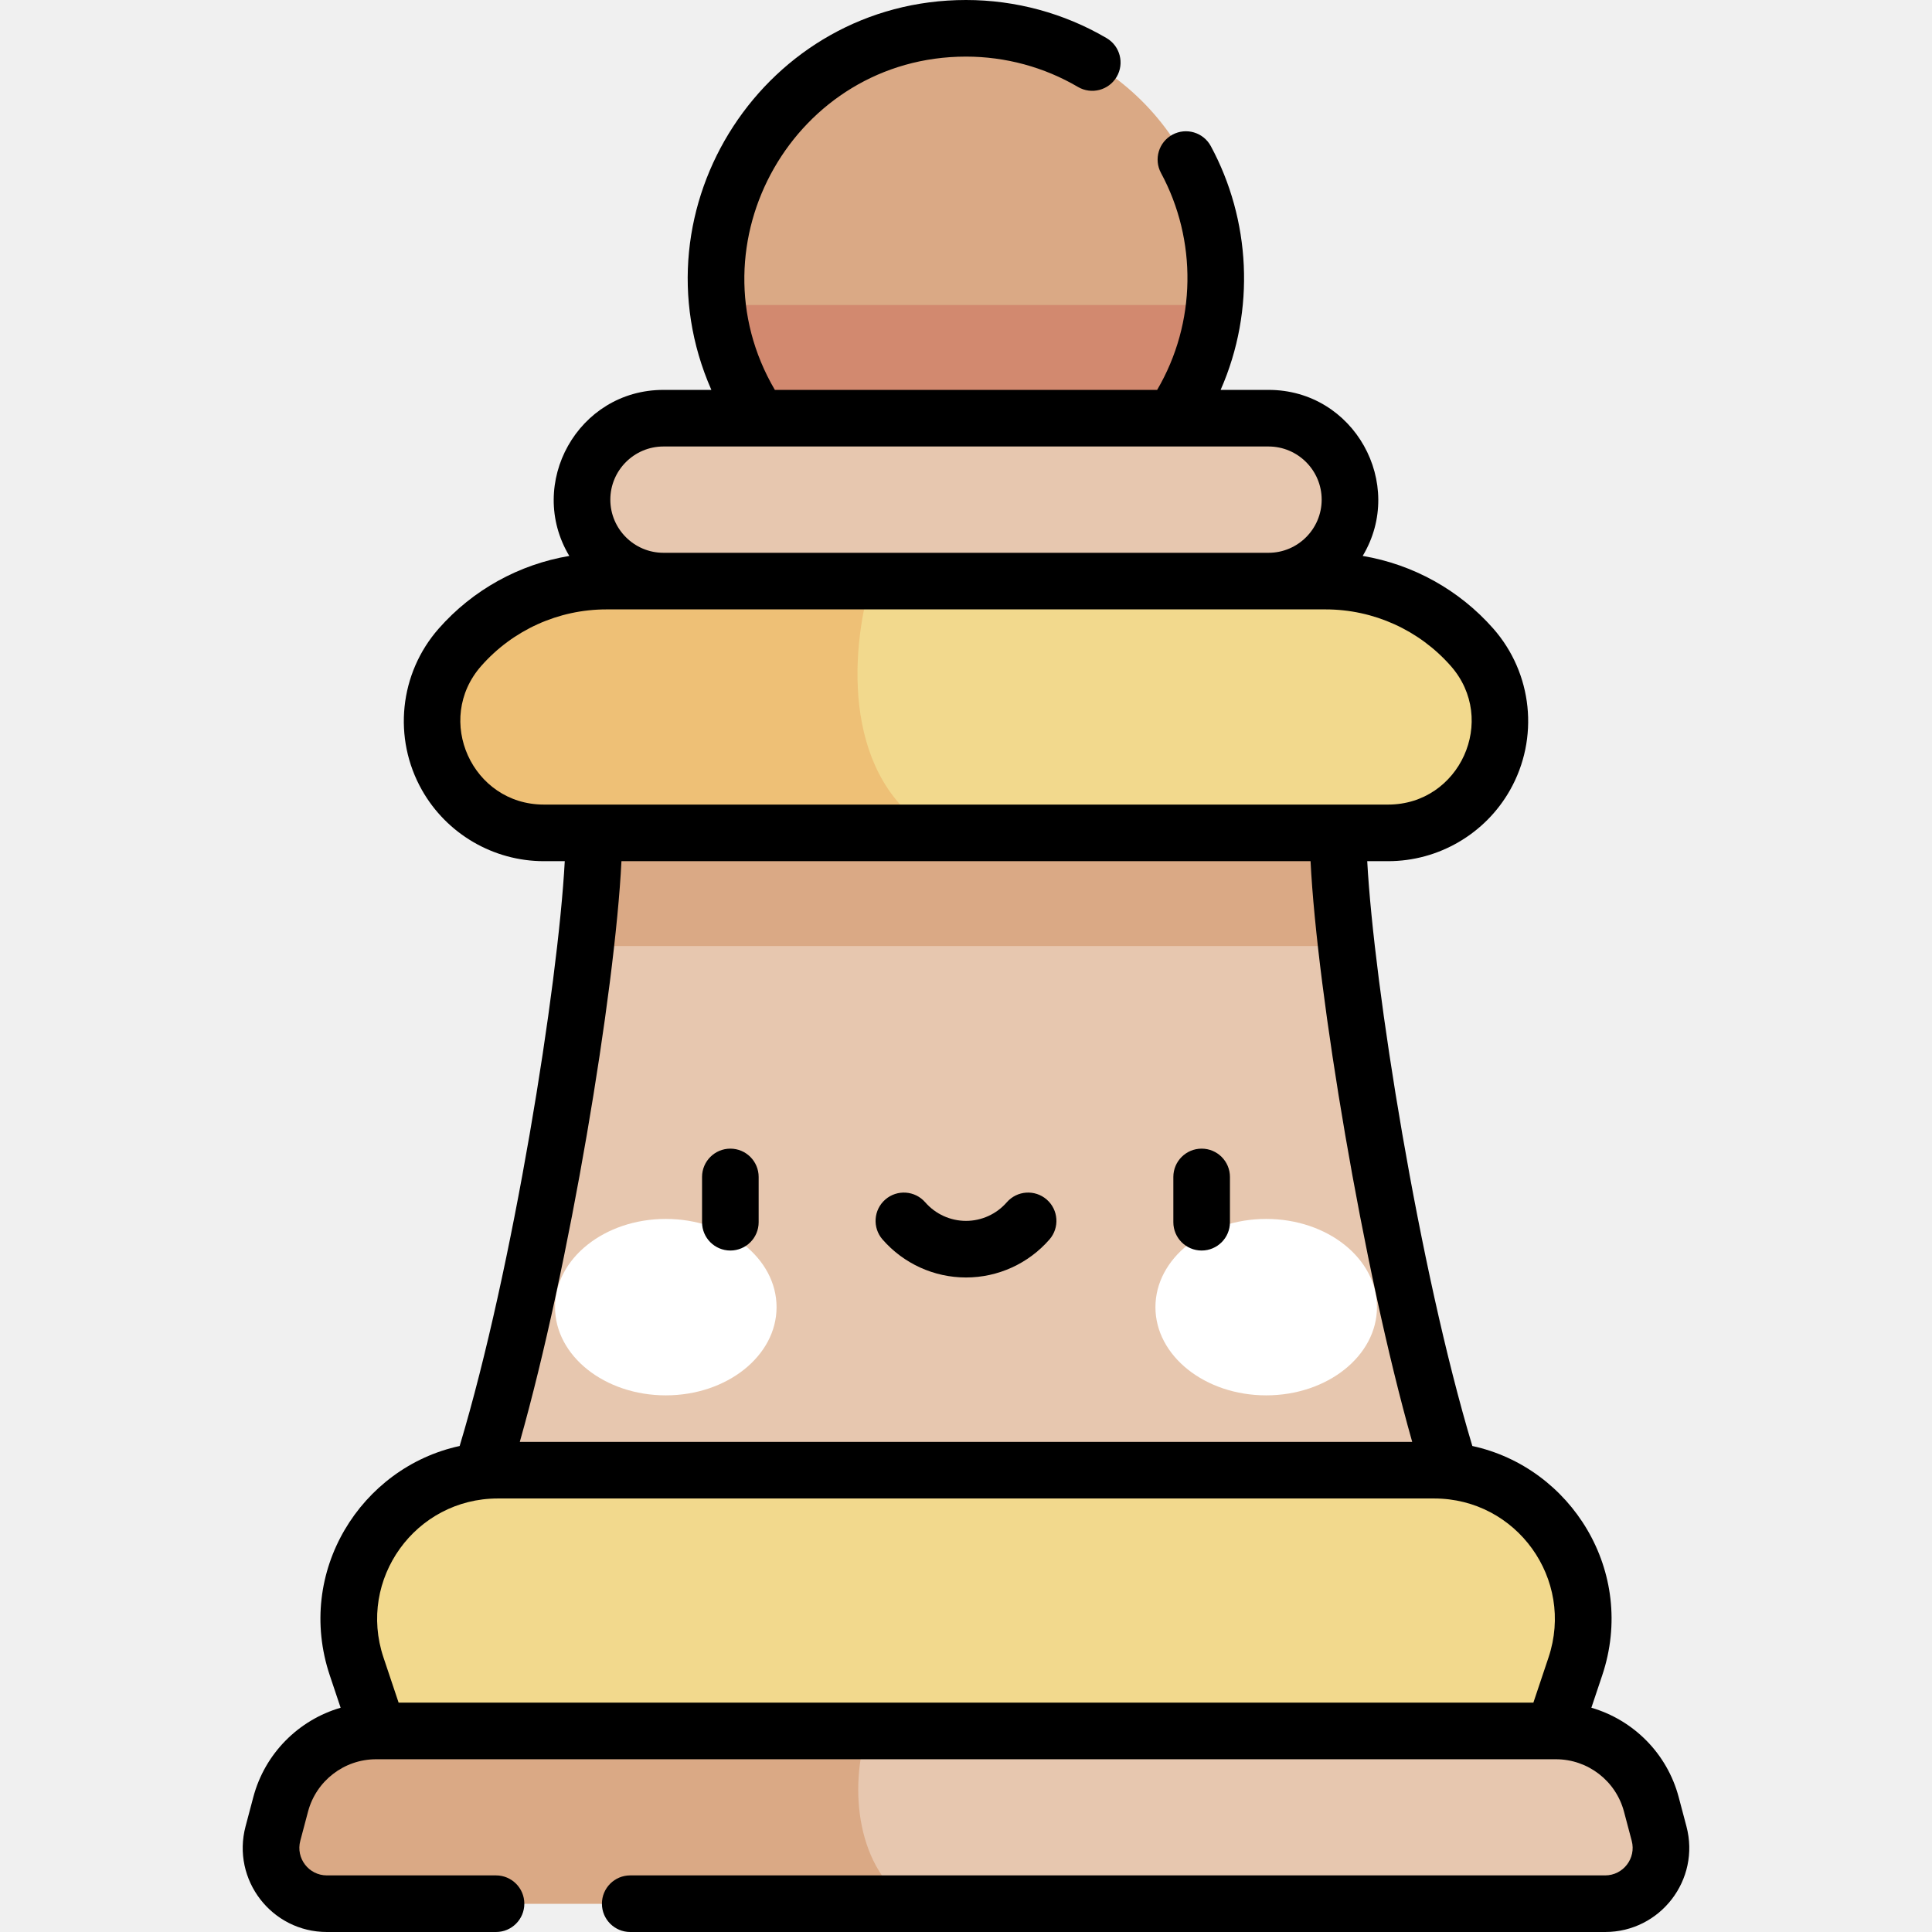
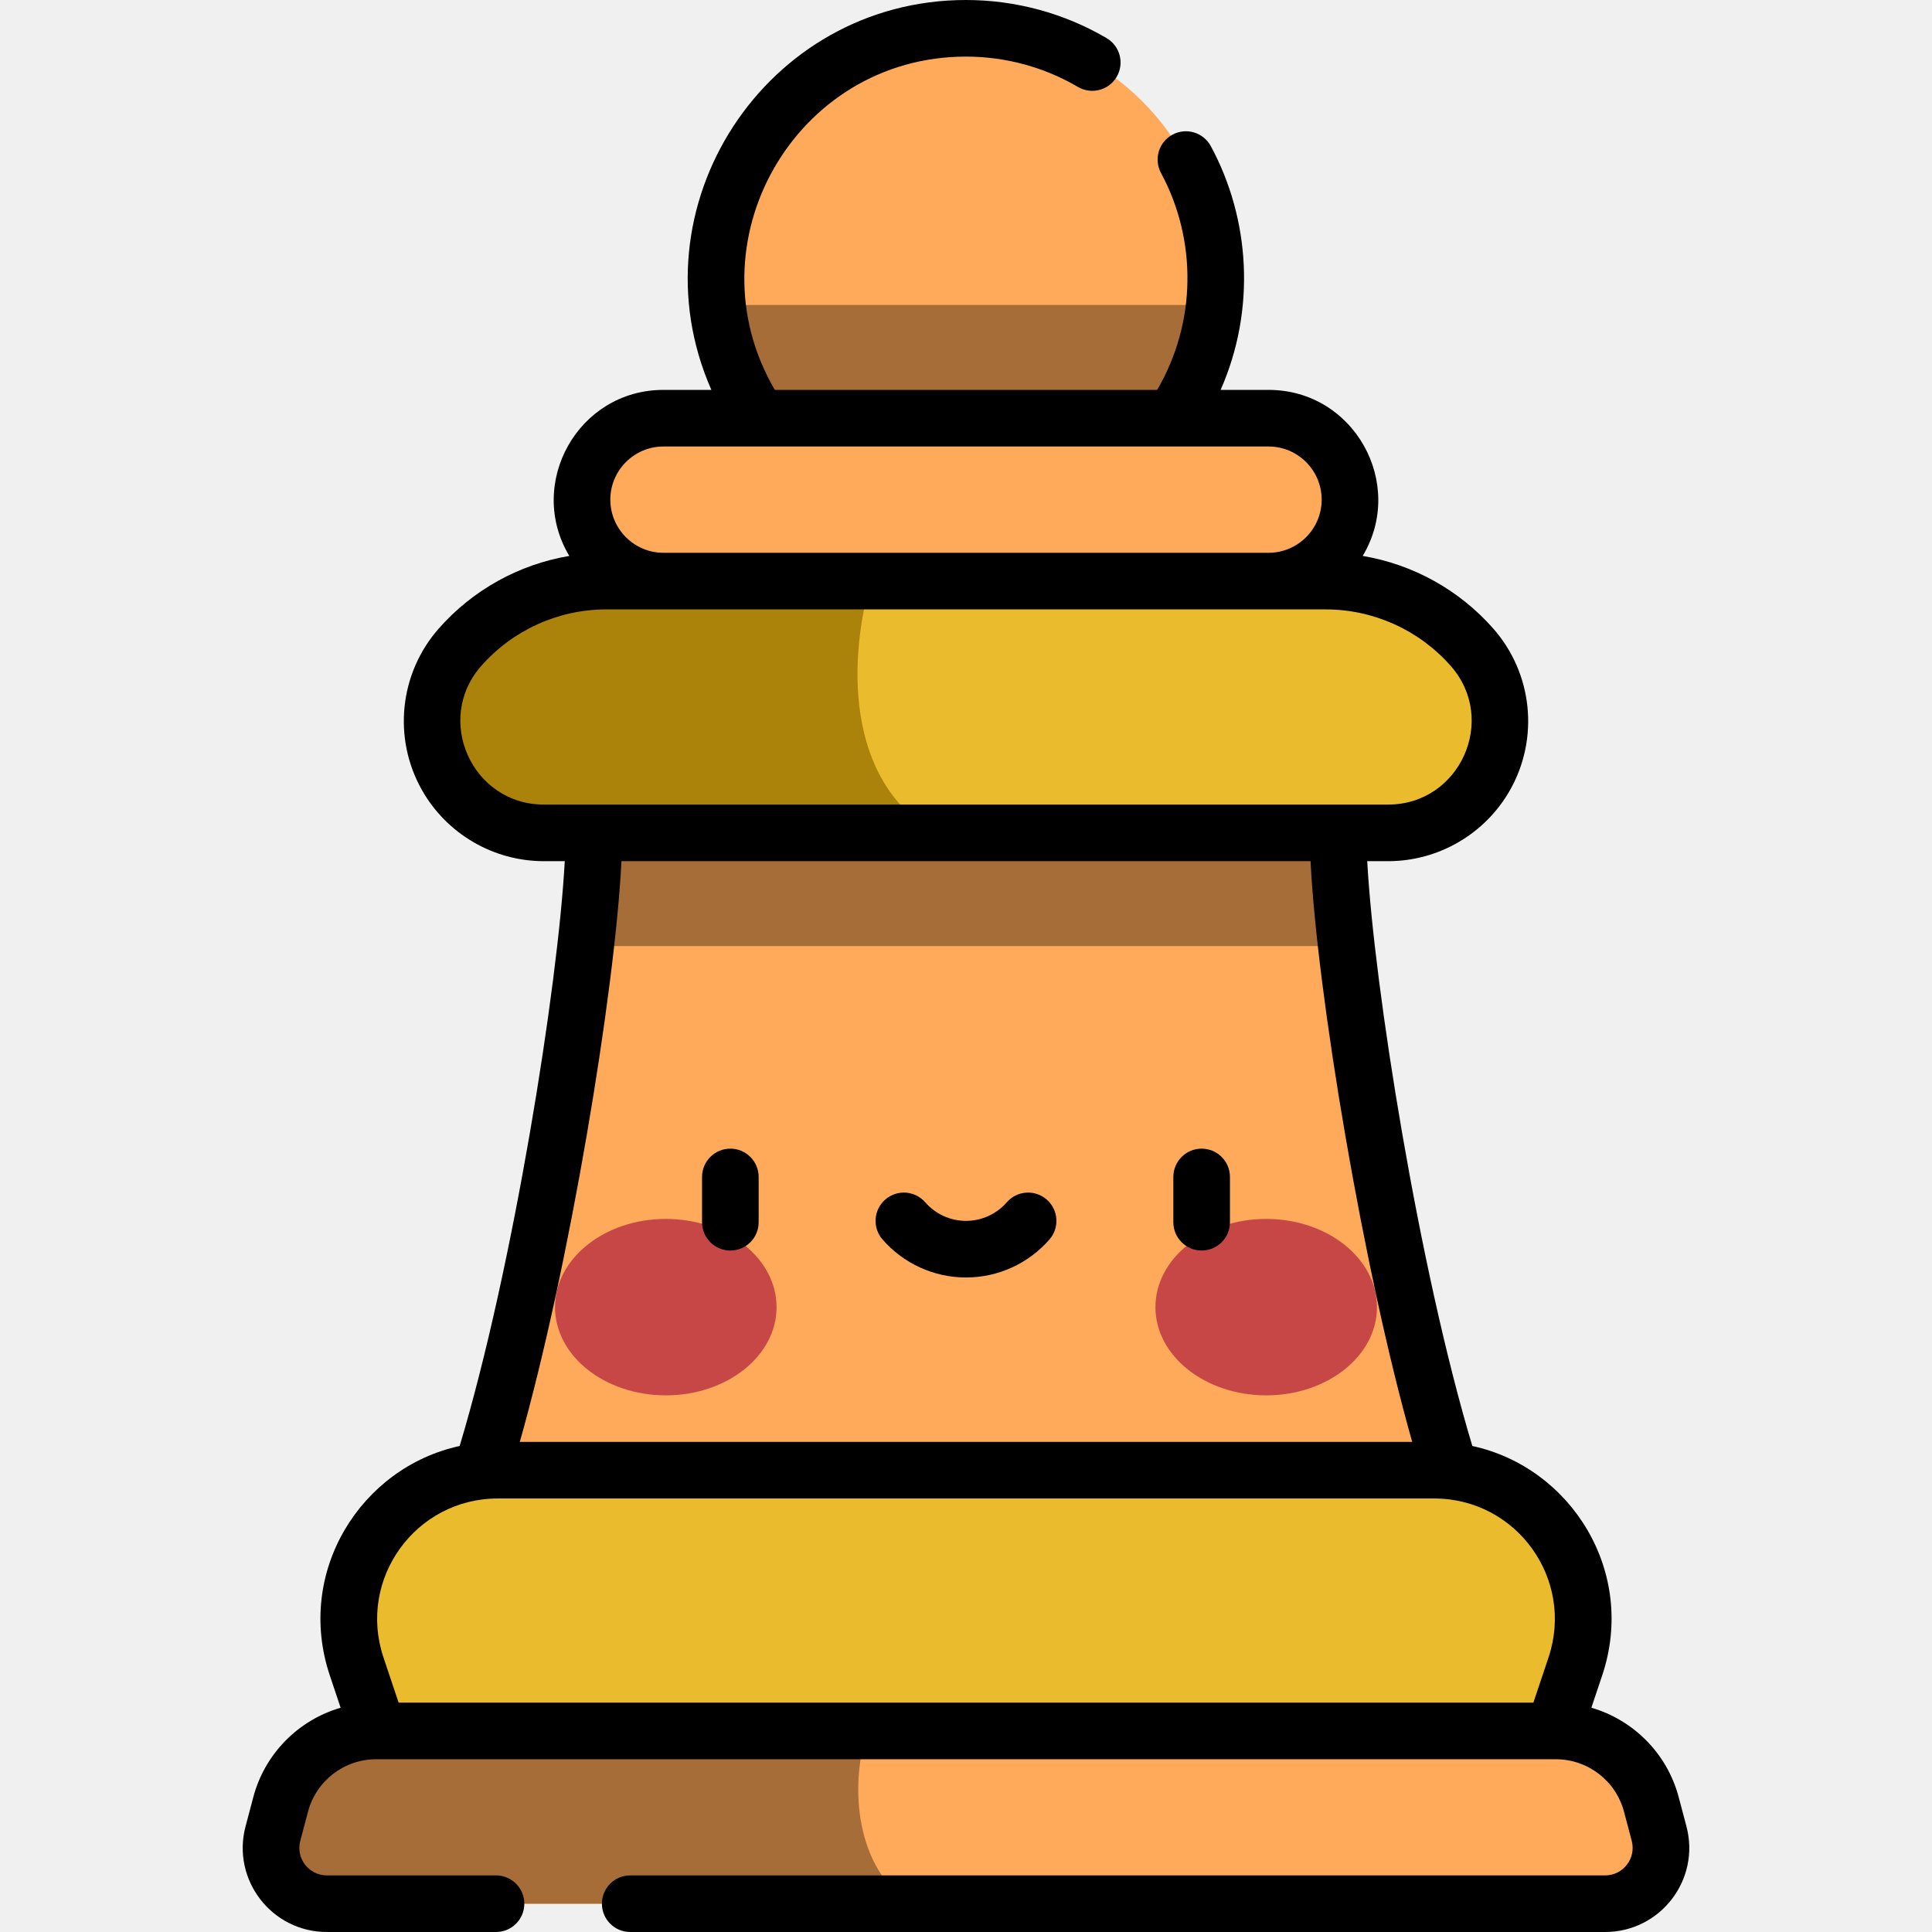
<svg xmlns="http://www.w3.org/2000/svg" id="Capa_1" enable-background="new 0 0 512 512" height="512" viewBox="0 0 512 512" width="512">
+   <style>
+         .pawn-light-main {
+             fill: #ffaa5b;
+         }
+ 
+         .pawn-light-main-shadow {
+             fill: #a76d38;
+         }
+ 
+         .pawn-light-blush {
+             fill: #c74747
+         }
+ 
+         .light-accent {
+             fill: #ebbb2e;
+         }
+ 
+         .light-accent-shadow {
+             fill: #ac830a
+         }
+     </style>
  <g>
-     <path d="m387.247 398.411c-16.76-47.097-32.647-145.327-32.647-177.691h-197.201c0 32.364-15.887 130.595-32.647 177.691z" fill="#e7c7af" />
-     <ellipse cx="256" cy="73.69" fill="#daa985" rx="66.19" ry="66.189" transform="matrix(.16 -.987 .987 .16 142.255 314.58)" />
-     <path d="m354.6 220.719h-197.201c0 7.181-.784 17.611-2.184 30h201.569c-1.4-12.389-2.184-22.818-2.184-30z" fill="#daa985" />
-     <path d="m367.871 220.719h-223.743c-10.67 0-20.515-5.739-25.773-15.024-6.215-10.977-4.796-24.687 3.537-34.157 9.811-11.151 23.946-17.541 38.799-17.541h190.614c14.853 0 28.988 6.39 38.799 17.541 8.333 9.471 9.753 23.18 3.537 34.157-5.254 9.285-15.1 15.024-25.77 15.024z" fill="#f2d98d" />
-     <path d="m230.829 153.997h-70.136c-14.853 0-28.988 6.39-38.799 17.541-8.333 9.47-9.753 23.18-3.538 34.157 5.257 9.285 15.103 15.024 25.773 15.024h103.694c-24.283-14.031-22.793-47.156-16.994-66.722z" fill="#eec076" />
-     <path d="m411.758 458.721h-311.516l-5.727-17.095c-8.567-25.572 10.461-52.015 37.43-52.015h248.112c26.969 0 45.997 26.443 37.43 52.015z" fill="#f2d98d" />
-     <path d="m412.335 458.721h-312.67c-11.868 0-22.248 7.988-25.288 19.46l-2.05 7.736c-2.487 9.386 4.59 18.583 14.3 18.583h338.744c9.71 0 16.787-9.196 14.3-18.583l-2.05-7.736c-3.038-11.471-13.419-19.46-25.286-19.46z" fill="#e7c7af" />
+     <path d="m387.247 398.411c-16.76-47.097-32.647-145.327-32.647-177.691h-197.201c0 32.364-15.887 130.595-32.647 177.691z" class="pawn-light-main" />
+     <ellipse cx="256" cy="73.69" rx="66.19" ry="66.189" transform="matrix(.16 -.987 .987 .16 142.255 314.58)" class="pawn-light-main" />
+     <path d="m354.6 220.719h-197.201c0 7.181-.784 17.611-2.184 30h201.569c-1.4-12.389-2.184-22.818-2.184-30z" class="pawn-light-main-shadow" />
+     <path d="m367.871 220.719h-223.743c-10.67 0-20.515-5.739-25.773-15.024-6.215-10.977-4.796-24.687 3.537-34.157 9.811-11.151 23.946-17.541 38.799-17.541h190.614c14.853 0 28.988 6.39 38.799 17.541 8.333 9.471 9.753 23.18 3.537 34.157-5.254 9.285-15.1 15.024-25.77 15.024z" class="light-accent" />
+     <path d="m230.829 153.997h-70.136c-14.853 0-28.988 6.39-38.799 17.541-8.333 9.47-9.753 23.18-3.538 34.157 5.257 9.285 15.103 15.024 25.773 15.024h103.694c-24.283-14.031-22.793-47.156-16.994-66.722z" class="light-accent-shadow" />
+     <path d="m411.758 458.721h-311.516l-5.727-17.095c-8.567-25.572 10.461-52.015 37.43-52.015h248.112c26.969 0 45.997 26.443 37.43 52.015z" class="light-accent" />
+     <path d="m412.335 458.721h-312.67c-11.868 0-22.248 7.988-25.288 19.46l-2.05 7.736c-2.487 9.386 4.59 18.583 14.3 18.583h338.744c9.71 0 16.787-9.196 14.3-18.583l-2.05-7.736c-3.038-11.471-13.419-19.46-25.286-19.46z" class="pawn-light-main" />
    <g>
-       <g fill="#fff">
+       <g class="pawn-light-blush">
        <ellipse cx="176.443" cy="346.406" rx="29.355" ry="23.377" />
        <ellipse cx="335.556" cy="346.406" rx="29.355" ry="23.377" />
      </g>
    </g>
-     <path d="m229.851 458.721h-130.186c-11.868 0-22.248 7.989-25.288 19.46l-2.05 7.736c-2.487 9.386 4.59 18.583 14.3 18.583h154.766c-14.25-8.965-16.544-30.525-11.542-45.779z" fill="#daa985" />
-     <path d="m190.199 80.825c3.56 33.199 31.657 59.054 65.801 59.054s62.242-25.856 65.801-59.054z" fill="#d2896f" />
-     <path d="m336.171 110.825h-160.342c-11.922 0-21.586 9.664-21.586 21.586 0 11.922 9.664 21.586 21.586 21.586h160.342c11.922 0 21.586-9.664 21.586-21.586 0-11.922-9.665-21.586-21.586-21.586z" fill="#e7c7af" />
+     <path d="m229.851 458.721h-130.186c-11.868 0-22.248 7.989-25.288 19.46l-2.05 7.736c-2.487 9.386 4.59 18.583 14.3 18.583h154.766c-14.25-8.965-16.544-30.525-11.542-45.779z" class="pawn-light-main-shadow" />
+     <path d="m190.199 80.825c3.56 33.199 31.657 59.054 65.801 59.054s62.242-25.856 65.801-59.054z" class="pawn-light-main-shadow" />
+     <path d="m336.171 110.825h-160.342c-11.922 0-21.586 9.664-21.586 21.586 0 11.922 9.664 21.586 21.586 21.586h160.342c11.922 0 21.586-9.664 21.586-21.586 0-11.922-9.665-21.586-21.586-21.586z" class="pawn-light-main" />
    <path d="m446.922 483.997-2.05-7.735c-3.076-11.61-12.028-20.458-23.142-23.697l2.867-8.556c9.217-27.513-8.285-55.153-34.411-60.804-14.162-47.062-26.074-121.901-27.855-154.985h5.54c13.347 0 25.723-7.215 32.299-18.83 7.783-13.745 6.001-30.948-4.433-42.807-9.042-10.276-21.302-17.016-34.608-19.257 11.463-19.109-2.232-44.002-24.958-44.002h-12.691c9.347-21.241 7.869-45.211-2.599-64.599-1.969-3.646-6.518-5.004-10.163-3.037-3.645 1.968-5.004 6.518-3.037 10.163 9.57 17.725 9.441 39.636-1.024 57.473h-101.315c-22.802-38.864 5.321-88.324 50.658-88.324 10.45 0 20.708 2.779 29.664 8.036 3.571 2.096 8.167.901 10.265-2.671 2.097-3.572.901-8.168-2.671-10.265-11.257-6.607-24.14-10.1-37.258-10.1-53.153 0-88.805 54.863-67.48 103.325h-12.691c-22.716 0-36.428 24.882-24.958 44.002-13.307 2.241-25.566 8.981-34.608 19.257-10.435 11.859-12.216 29.062-4.434 42.807 6.576 11.615 18.952 18.83 32.299 18.83h5.54c-1.781 33.083-13.693 107.923-27.855 154.985-26.153 5.657-43.619 33.318-34.411 60.804l2.867 8.556c-11.114 3.238-20.066 12.087-23.142 23.696l-2.05 7.736c-3.747 14.144 6.907 28.002 21.551 28.002h44.824c4.142 0 7.5-3.358 7.5-7.5s-3.358-7.5-7.5-7.5h-44.824c-4.789 0-8.277-4.531-7.05-9.162l2.05-7.736c2.165-8.173 9.583-13.881 18.038-13.881.101 0 .844 0 .743 0 22.848 0 330.945.004 311.927 0 8.455 0 15.872 5.708 18.038 13.881l2.05 7.736c1.226 4.628-2.26 9.162-7.05 9.162h-258.36c-4.142 0-7.5 3.358-7.5 7.5s3.358 7.5 7.5 7.5h258.358c14.633 0 25.3-13.848 21.55-28.003zm-271.093-365.672h160.342c7.767 0 14.086 6.319 14.086 14.086s-6.319 14.086-14.086 14.086h-160.342c-7.767 0-14.086-6.319-14.086-14.086s6.319-14.086 14.086-14.086zm-31.701 94.895c-18.997 0-29.148-22.472-16.604-36.727 8.385-9.53 20.475-14.996 33.169-14.996h190.614c12.694 0 24.783 5.466 33.169 14.996 12.549 14.262 2.383 36.727-16.605 36.727zm20.563 15h182.619c1.713 34.65 13.841 107.711 26.939 153.892h-236.497c13.098-46.182 25.226-119.242 26.939-153.892zm245.683 211.023-4.013 11.978h-300.723l-4.013-11.978c-6.948-20.739 8.452-42.132 30.319-42.132h248.111c21.872 0 37.266 21.398 30.319 42.132zm-91.925-134.84c-4.142 0-7.5 3.358-7.5 7.5v12c0 4.142 3.358 7.5 7.5 7.5s7.5-3.358 7.5-7.5v-12c0-4.142-3.358-7.5-7.5-7.5zm-124.898 0c-4.142 0-7.5 3.358-7.5 7.5v12c0 4.142 3.358 7.5 7.5 7.5s7.5-3.358 7.5-7.5v-12c0-4.142-3.358-7.5-7.5-7.5zm83.841 13.488c-3.124-2.721-7.861-2.396-10.582.727-2.729 3.132-6.669 4.928-10.81 4.928s-8.081-1.796-10.81-4.928c-2.722-3.123-7.459-3.447-10.582-.727-3.122 2.722-3.448 7.459-.727 10.582 5.579 6.401 13.641 10.073 22.119 10.073s16.54-3.671 22.119-10.073c2.721-3.123 2.395-7.86-.727-10.582z" />
  </g>
</svg>
